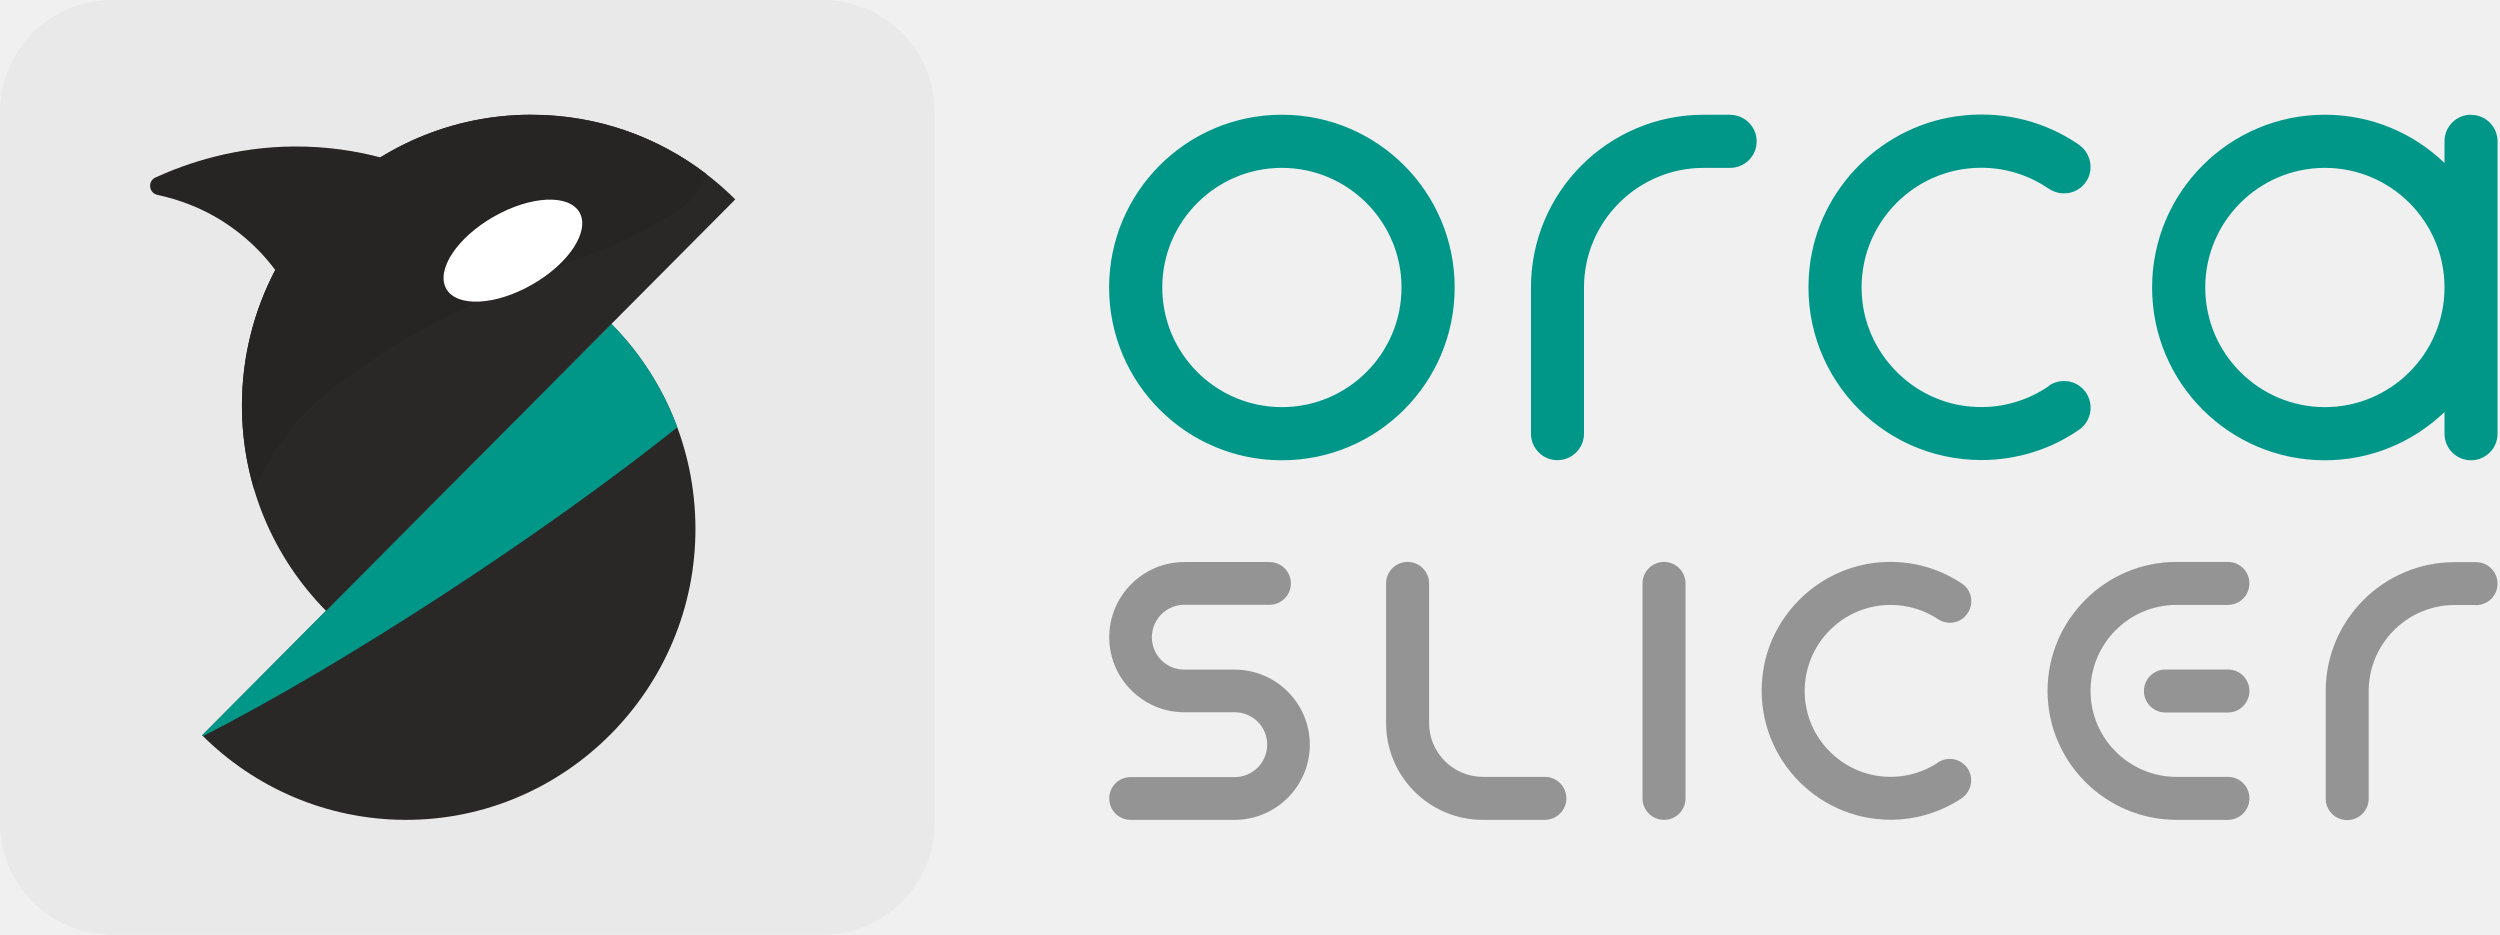
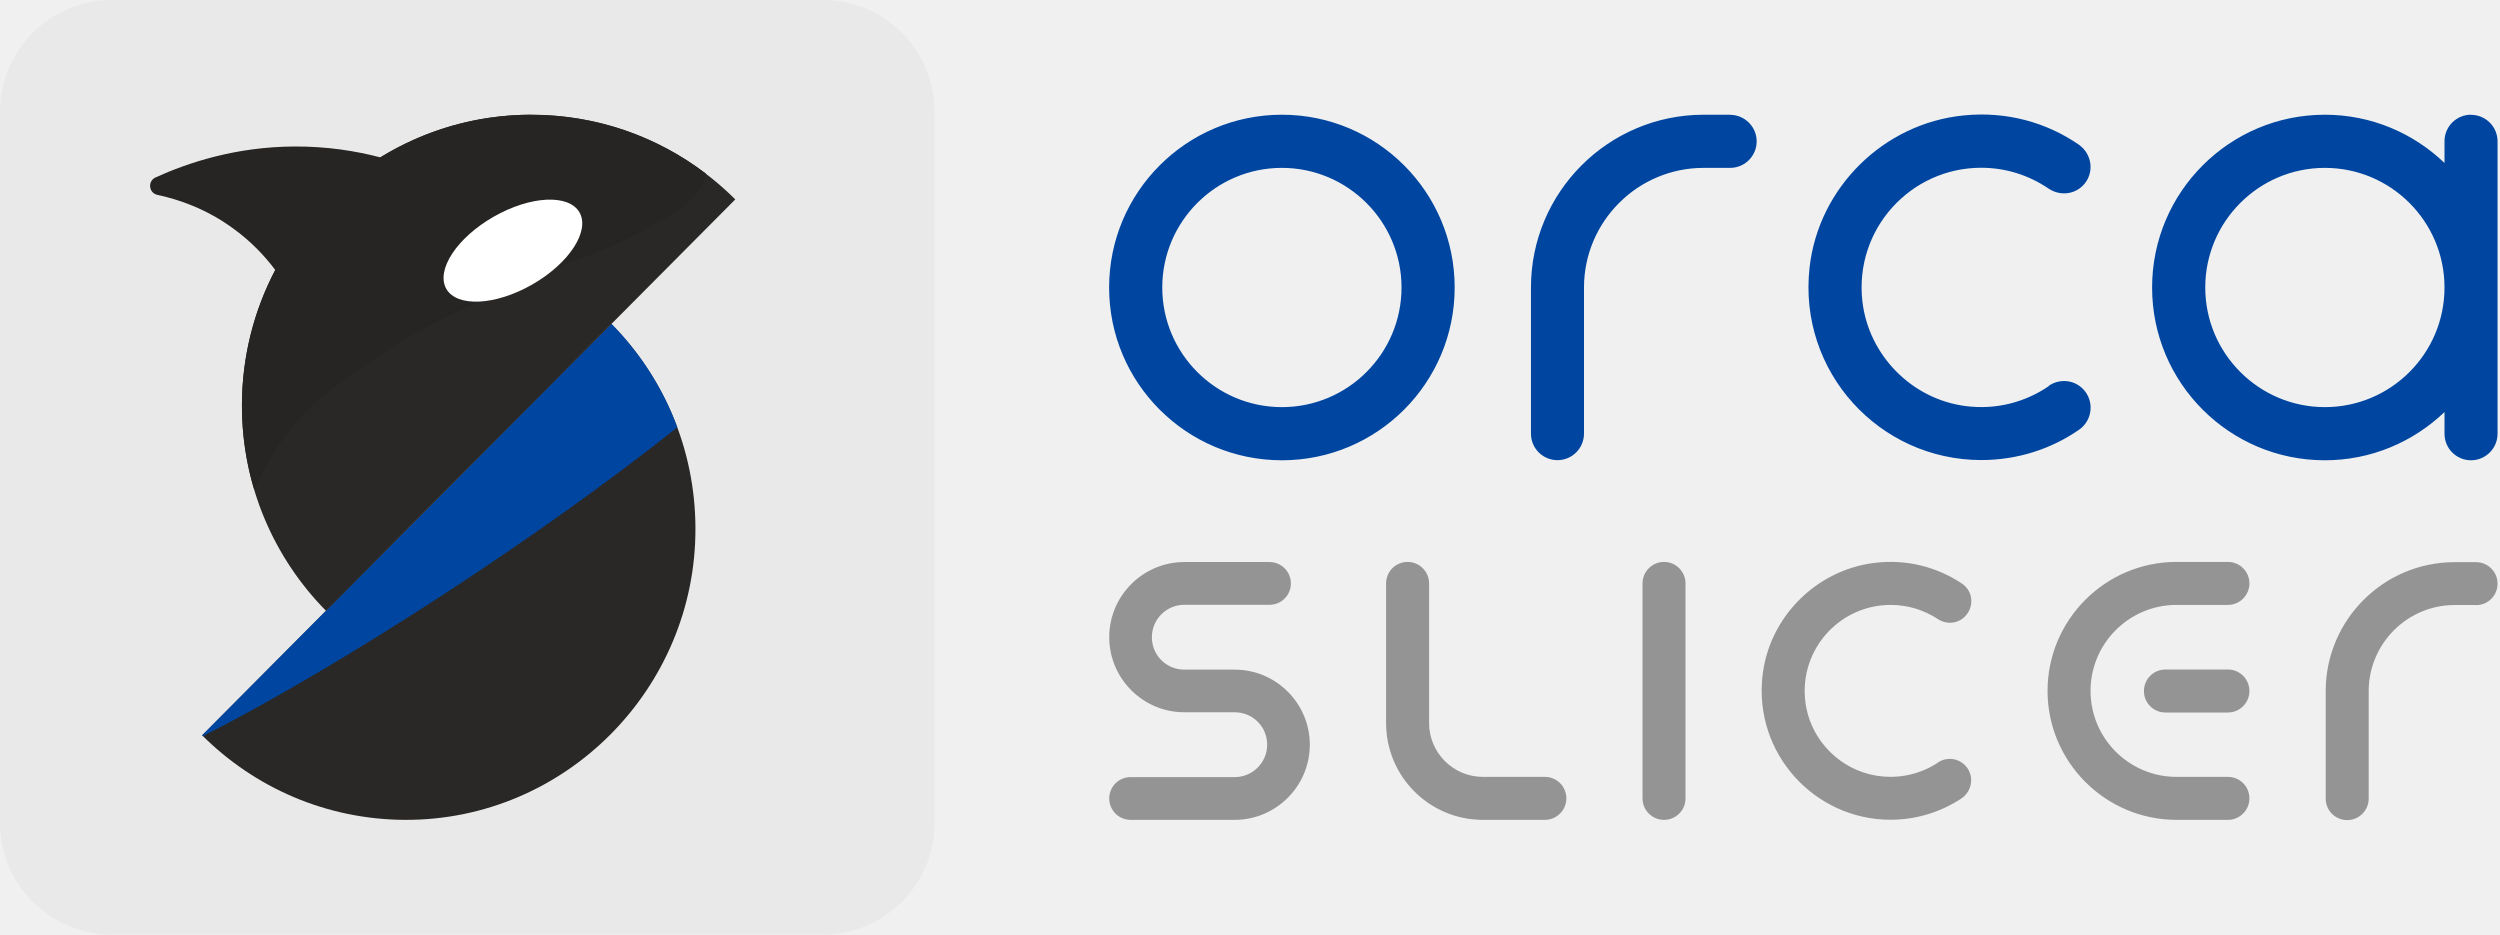
<svg xmlns="http://www.w3.org/2000/svg" id="a" width="214" height="80" viewBox="0 0 214 80">
  <g id="b">
    <g id="c">
      <rect width="80" height="80" rx="9.57" ry="9.57" style="fill:#e9e9e9;" />
    </g>
  </g>
  <g id="d">
    <path id="e" d="M17.3,62.94c4.46,4.45,10.59,7.21,17.36,7.24,13.7.06,24.93-11.22,24.87-25-.03-6.81-2.77-12.97-7.2-17.45L17.31,62.94h0Z" style="fill:#292826;" />
  </g>
  <g id="f">
-     <path id="g" d="M52.32,27.73L17.3,62.94s.05.05.08.07c12.27-6.26,29.08-17.26,40.6-26.43-1.24-3.36-3.19-6.38-5.65-8.87" style="fill:#009789;" />
+     <path id="g" d="M52.32,27.73L17.3,62.94s.05.05.08.07c12.27-6.26,29.08-17.26,40.6-26.43-1.24-3.36-3.19-6.38-5.65-8.87" style="fill:#0046a1;" />
  </g>
  <g id="h">
    <path id="i" d="M45.48,9.82c-13.67,0-24.77,11.15-24.77,24.91,0,6.85,2.75,13.05,7.2,17.56L62.94,17.07c-4.48-4.47-10.65-7.24-17.46-7.24" style="fill:#292826;" />
  </g>
  <g id="j">
    <path id="k" d="M45.48,9.82c-4.74,0-9.17,1.34-12.93,3.65-2.02-.53-4.52-.95-7.39-.93-5,.03-9.08,1.39-11.85,2.65-.69.32-.58,1.33.16,1.49,1.82.39,4.22,1.19,6.59,2.95,1.5,1.1,2.64,2.33,3.5,3.48-1.82,3.47-2.85,7.42-2.85,11.61,0,2.5.37,4.92,1.05,7.2,1.04-2.32,2.14-3.87,2.5-4.36,2.27-3.13,4.68-4.76,8.23-7.15,2.62-1.77,6.26-3.84,16.7-8.14,0,0,3.27-.92,7.65-3.53,1.75-1.04,3.08-2.02,3.5-3.56.03-.11.06-.22.08-.32-4.15-3.17-9.33-5.04-14.95-5.04" style="fill:#262523;" />
  </g>
  <g id="l">
    <path id="m" d="M49.61,18.19c.9,1.61-.91,4.37-4.06,6.17s-6.44,1.96-7.35.36c-.9-1.61.91-4.37,4.06-6.17,3.15-1.8,6.44-1.96,7.35-.36" style="fill:#fff;" />
  </g>
  <path d="M142.44,48.1c-1.01,0-1.84.82-1.84,1.84v18.4c0,1.01.82,1.84,1.84,1.84s1.84-.82,1.84-1.84v-18.4c0-1.01-.82-1.84-1.84-1.84ZM190.71,48.1h-4.4c-6.09,0-11.04,4.96-11.04,11.04s4.96,11.04,11.04,11.04h4.4c1.01,0,1.84-.82,1.84-1.84s-.82-1.84-1.84-1.84h-4.4c-4.06,0-7.36-3.3-7.36-7.36s3.3-7.36,7.36-7.36h4.4c1.01,0,1.84-.82,1.84-1.84s-.82-1.84-1.84-1.84v-.02.02ZM190.71,57.31h-5.35c-1.01,0-1.84.82-1.84,1.84s.82,1.84,1.84,1.84h5.35c1.01,0,1.84-.82,1.84-1.84s-.82-1.84-1.84-1.84ZM105.69,70.18h-8.91c-1.01,0-1.83-.82-1.83-1.83s.81-1.83,1.83-1.83h8.91c1.53,0,2.78-1.24,2.78-2.78s-1.24-2.77-2.78-2.77h-4.31c-3.55,0-6.43-2.89-6.43-6.43s2.89-6.43,6.43-6.43h7.29c1.01,0,1.83.82,1.83,1.83s-.81,1.83-1.83,1.83h-7.29c-1.53,0-2.78,1.24-2.78,2.78s1.24,2.77,2.78,2.77h4.31c3.55,0,6.43,2.89,6.43,6.43s-2.89,6.43-6.43,6.43h0ZM165.89,65.28c-1.49.98-3.35,1.44-5.32,1.11-2.99-.51-5.4-2.88-5.96-5.85-.86-4.67,2.71-8.76,7.23-8.76,1.49,0,2.88.45,4.04,1.21.73.49,1.71.41,2.32-.22h0c.81-.81.71-2.17-.25-2.81-2.12-1.42-4.76-2.13-7.56-1.77-4.98.64-8.97,4.69-9.52,9.66-.75,6.65,4.46,12.32,10.96,12.32,2.23,0,4.31-.67,6.05-1.81.98-.65,1.15-2.03.32-2.86h0c-.63-.63-1.59-.71-2.32-.23h.01ZM132.24,66.5h-5.31c-2.53,0-4.6-2.07-4.6-4.6v-11.96c0-1.01-.82-1.84-1.84-1.84s-1.84.82-1.84,1.84v11.96c0,4.57,3.71,8.28,8.28,8.28h5.31c1.01,0,1.84-.82,1.84-1.84s-.82-1.84-1.84-1.84h0ZM211.96,51.79h-1.84c-4.03,0-7.32,3.27-7.36,7.3v9.27c0,1.01-.82,1.84-1.84,1.84s-1.84-.82-1.84-1.84v-9.27c.04-6.06,4.98-10.97,11.03-10.97h1.84c1.01,0,1.84.82,1.84,1.84s-.82,1.84-1.84,1.84h0Z" style="fill:#949494;" />
-   <path d="M109.73,14.37c5.64,0,10.24,4.59,10.24,10.24s-4.59,10.24-10.24,10.24-10.24-4.59-10.24-10.24,4.59-10.24,10.24-10.24M109.73,9.82c-8.16,0-14.79,6.62-14.79,14.79s6.62,14.79,14.79,14.79,14.79-6.62,14.79-14.79-6.62-14.79-14.79-14.79h0ZM211.52,9.82c-1.26,0-2.27,1.02-2.27,2.27v1.86c-2.66-2.55-6.26-4.13-10.24-4.13-8.16,0-14.79,6.62-14.79,14.79s6.62,14.79,14.79,14.79c3.97,0,7.58-1.58,10.24-4.13v1.86c0,1.26,1.02,2.27,2.27,2.27s2.27-1.02,2.27-2.27V12.1c0-1.26-1.02-2.27-2.27-2.27h0ZM199.01,34.85c-5.64,0-10.24-4.59-10.24-10.24s4.59-10.24,10.24-10.24,10.24,4.59,10.24,10.24-4.59,10.24-10.24,10.24ZM148.11,9.82h-2.27c-8.16,0-14.79,6.62-14.79,14.79v12.51c0,1.26,1.02,2.27,2.27,2.27s2.27-1.02,2.27-2.27v-12.51c0-5.64,4.59-10.24,10.24-10.24h2.27c1.26,0,2.27-1.02,2.27-2.27s-1.02-2.27-2.27-2.27h0ZM175.38,33.05c-1.99,1.36-4.47,2.05-7.12,1.71-4.61-.59-8.31-4.35-8.84-8.97-.7-6.18,4.13-11.43,10.17-11.43,2.14,0,4.11.66,5.75,1.77.92.63,2.15.56,2.95-.24h0c1.02-1.02.83-2.7-.36-3.52-2.75-1.89-6.18-2.86-9.84-2.49-6.85.68-12.42,6.17-13.19,13.01-1,8.93,5.97,16.49,14.7,16.49,3.11,0,5.99-.95,8.36-2.59,1.18-.81,1.34-2.49.33-3.51h0c-.78-.78-2-.88-2.91-.26v.02h0Z" style="fill:#009789;" />
+   <path d="M109.73,14.37c5.64,0,10.24,4.59,10.24,10.24s-4.59,10.24-10.24,10.24-10.24-4.59-10.24-10.24,4.59-10.24,10.24-10.24M109.73,9.82c-8.16,0-14.79,6.62-14.79,14.79s6.62,14.79,14.79,14.79,14.79-6.62,14.79-14.79-6.62-14.79-14.79-14.79h0ZM211.52,9.82c-1.26,0-2.27,1.02-2.27,2.27v1.86c-2.66-2.55-6.26-4.13-10.24-4.13-8.16,0-14.79,6.62-14.79,14.79s6.62,14.79,14.79,14.79c3.97,0,7.58-1.58,10.24-4.13v1.86c0,1.26,1.02,2.27,2.27,2.27s2.27-1.02,2.27-2.27V12.1c0-1.26-1.02-2.27-2.27-2.27h0ZM199.01,34.85c-5.64,0-10.24-4.59-10.24-10.24s4.59-10.24,10.24-10.24,10.24,4.59,10.24,10.24-4.59,10.24-10.24,10.24ZM148.11,9.82h-2.27c-8.16,0-14.79,6.62-14.79,14.79v12.51c0,1.26,1.02,2.27,2.27,2.27s2.27-1.02,2.27-2.27v-12.51c0-5.64,4.59-10.24,10.24-10.24h2.27c1.26,0,2.27-1.02,2.27-2.27s-1.02-2.27-2.27-2.27h0ZM175.38,33.05c-1.99,1.36-4.47,2.05-7.12,1.71-4.61-.59-8.31-4.35-8.84-8.97-.7-6.18,4.13-11.43,10.17-11.43,2.14,0,4.11.66,5.75,1.77.92.63,2.15.56,2.95-.24h0c1.02-1.02.83-2.7-.36-3.52-2.75-1.89-6.18-2.86-9.84-2.49-6.85.68-12.42,6.17-13.19,13.01-1,8.93,5.97,16.49,14.7,16.49,3.11,0,5.99-.95,8.36-2.59,1.18-.81,1.34-2.49.33-3.51h0c-.78-.78-2-.88-2.91-.26v.02h0Z" style="fill:#0046a1;" />
</svg>
